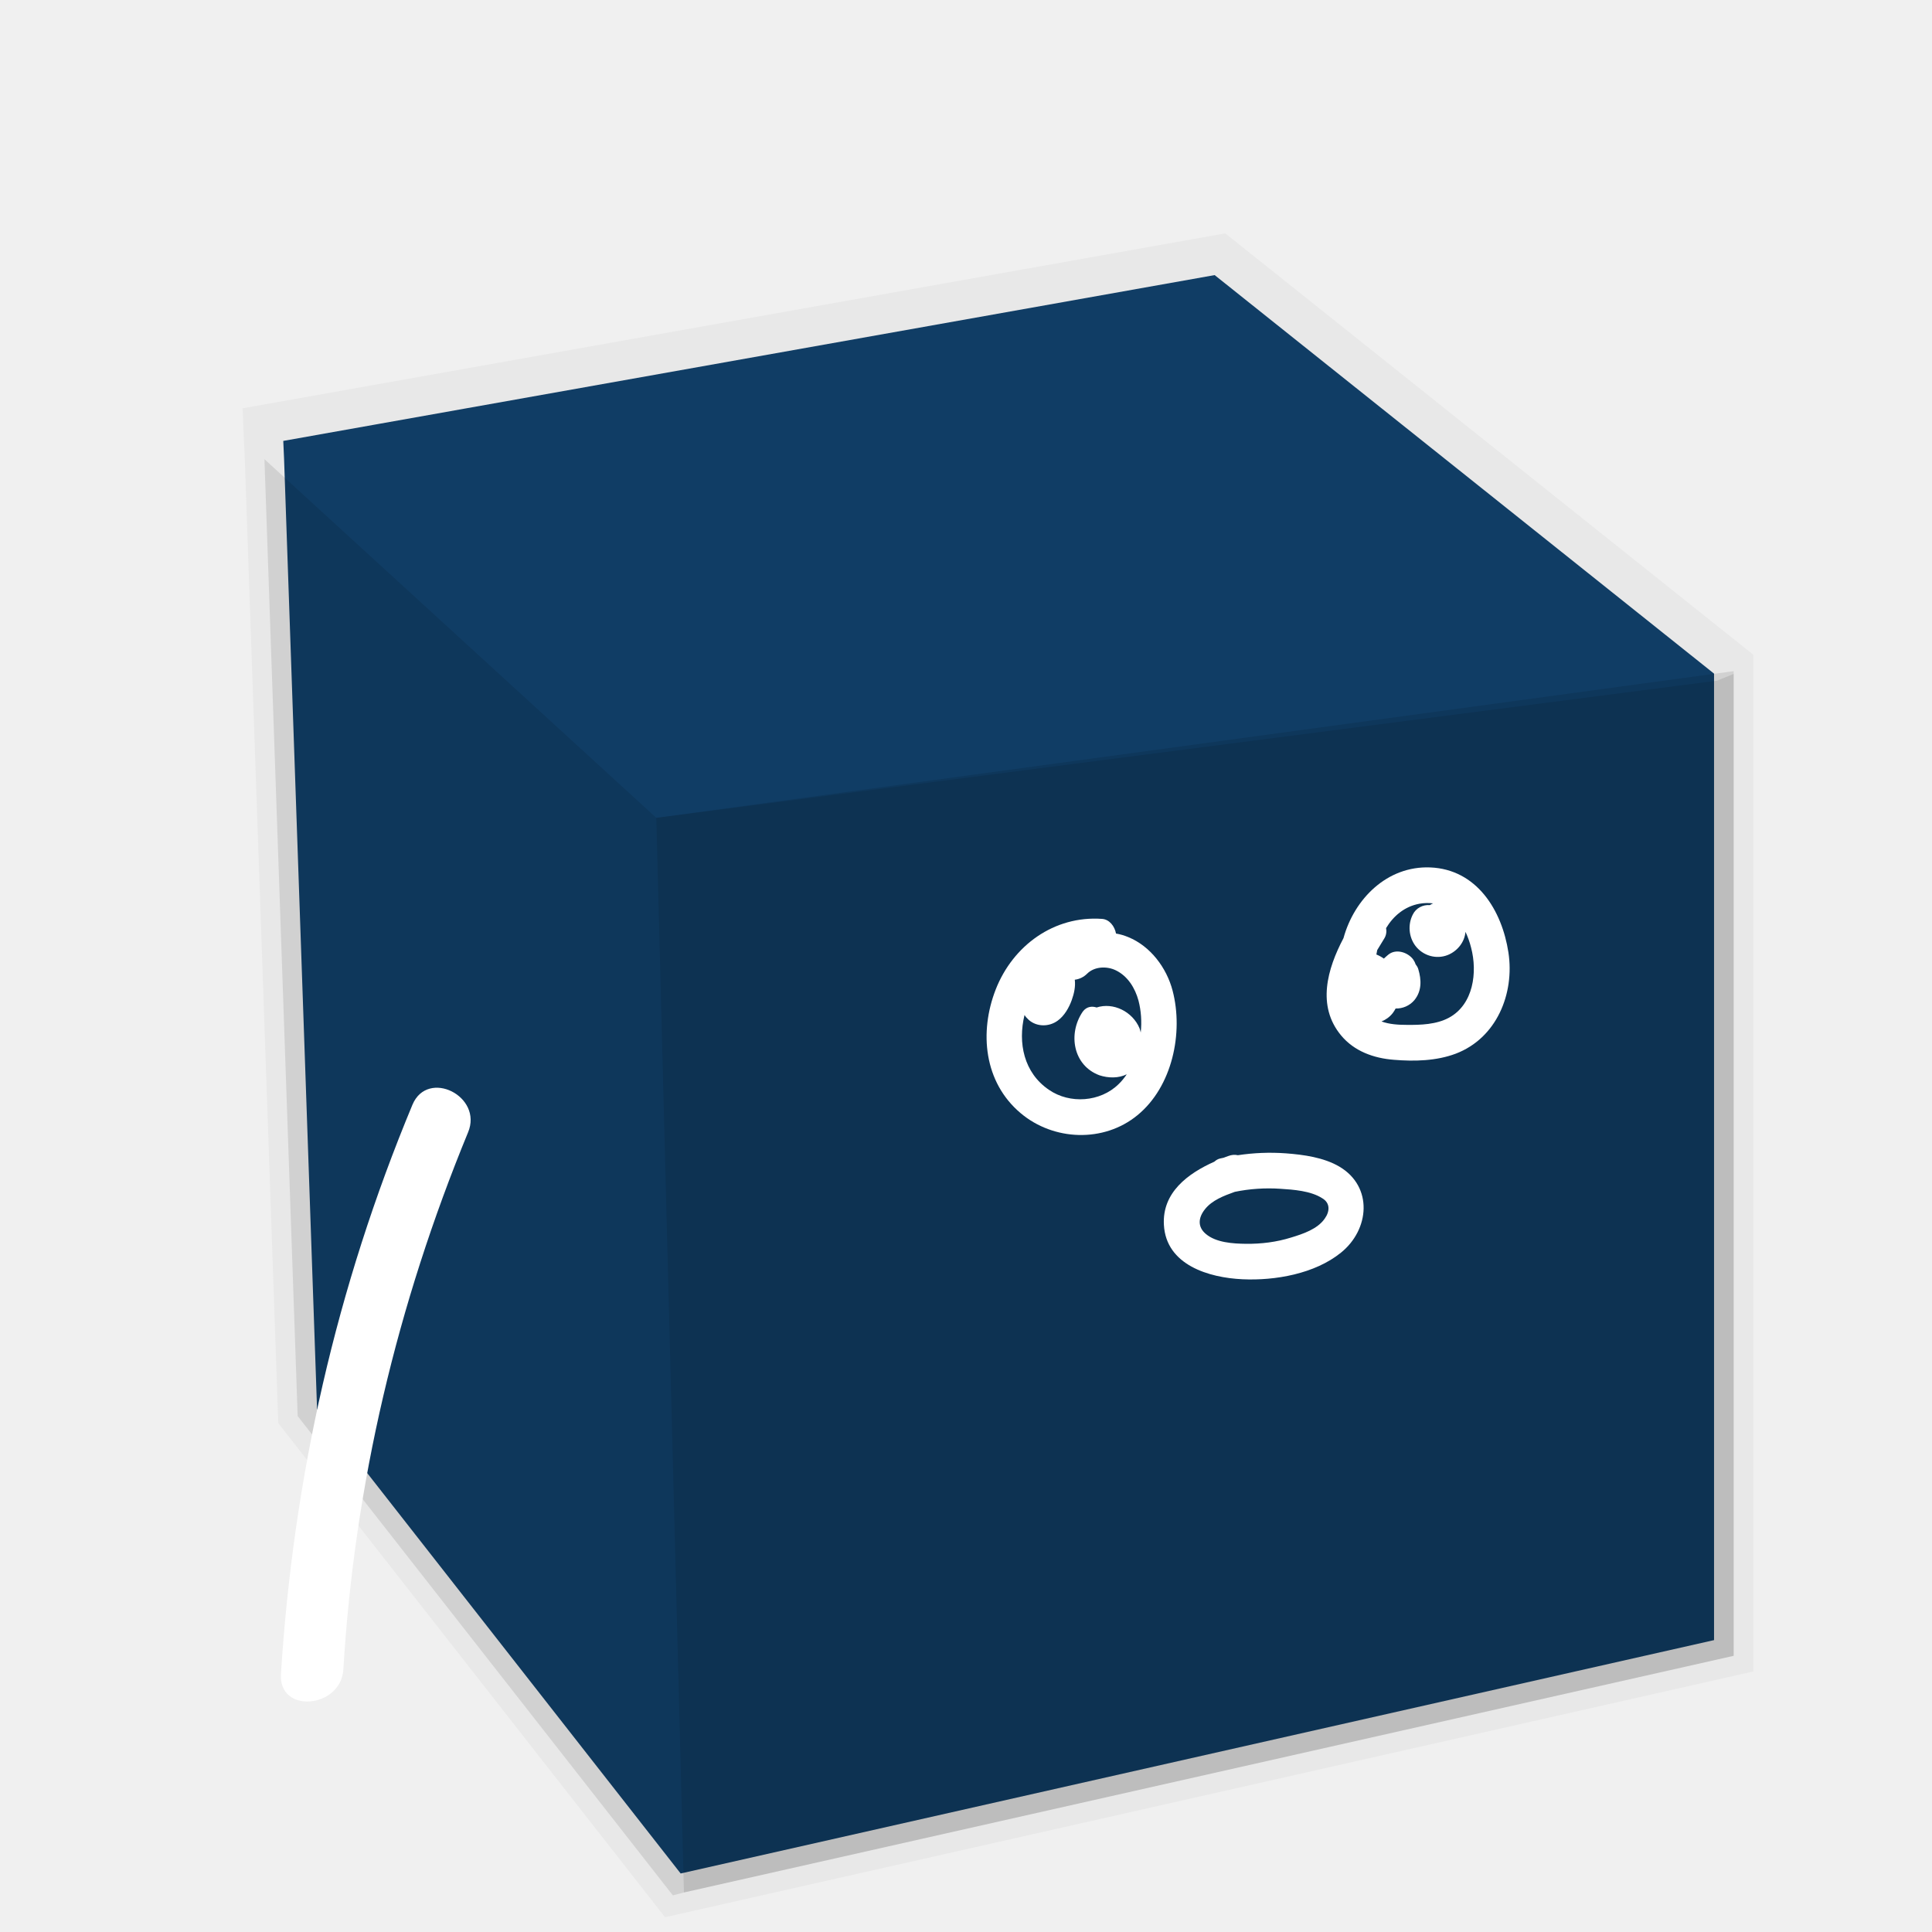
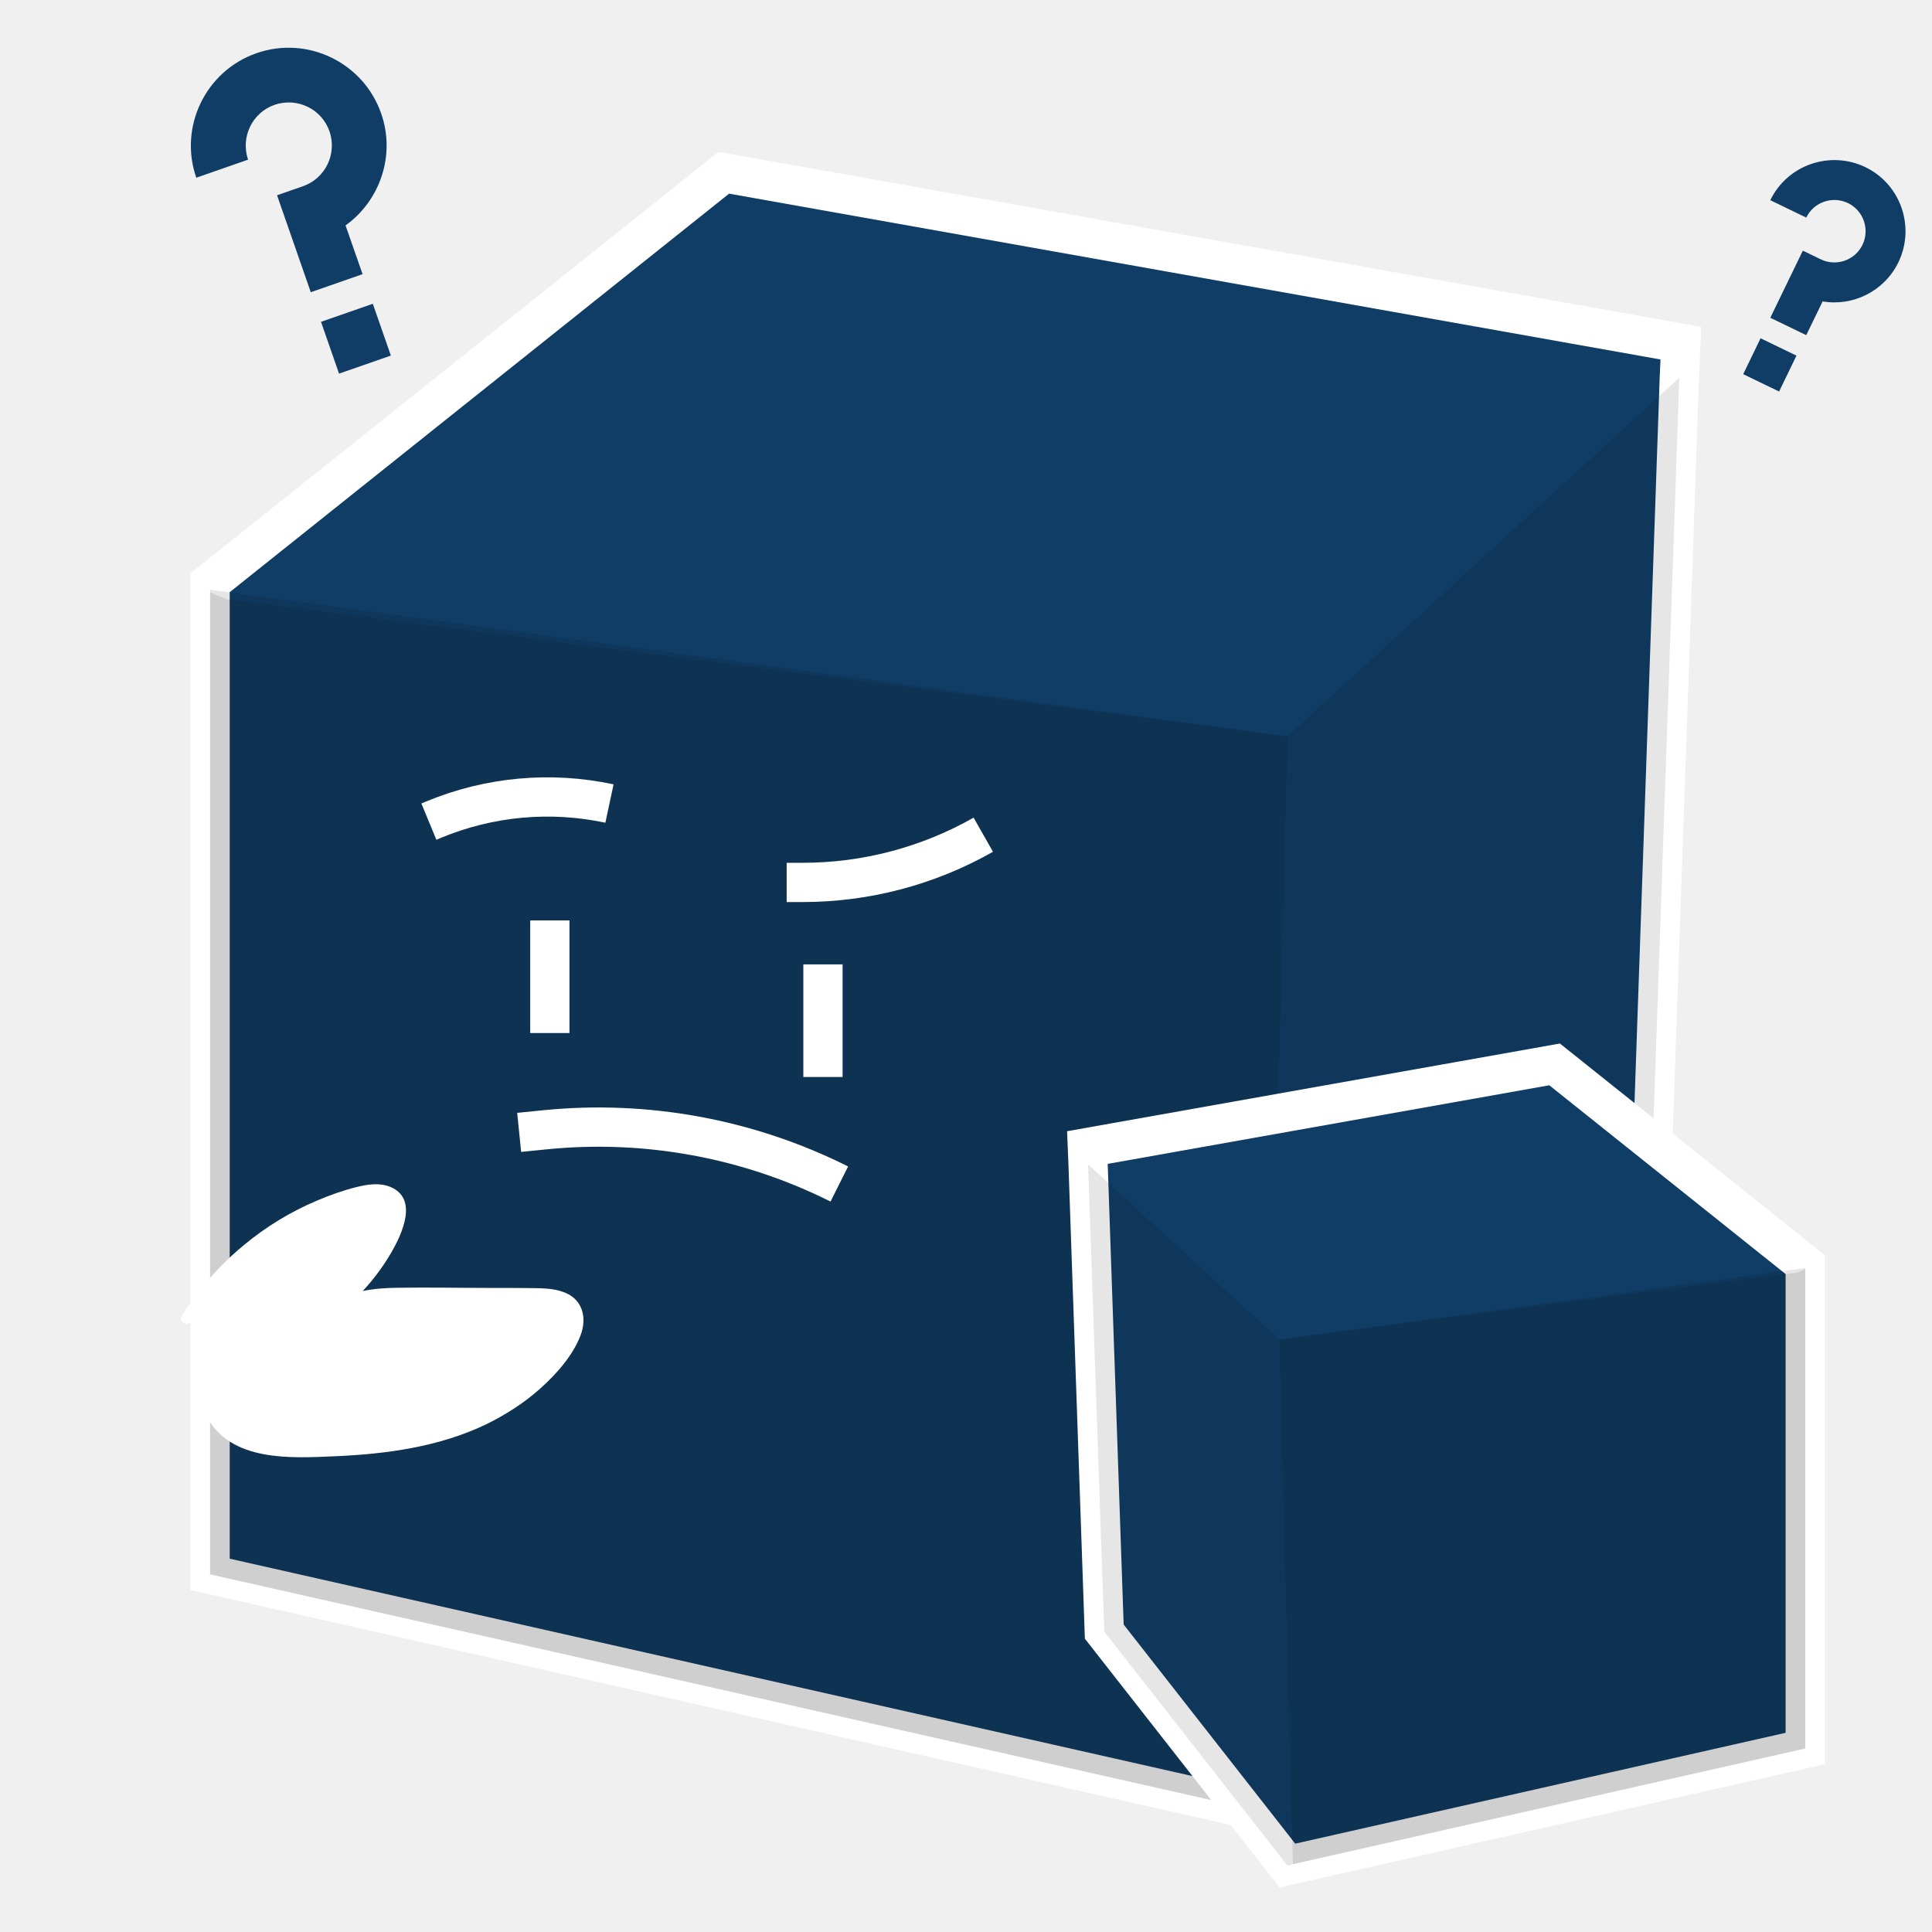
<svg xmlns="http://www.w3.org/2000/svg" version="1.1" id="_x37_8bf026f-5d34-4e97-88cf-29aa2cfb8006" x="0px" y="0px" viewBox="269 -147 1133.9 1133.9" style="enable-background:new 269 -147 1133.9 1133.9;" xml:space="preserve">
  <style type="text/css">
- 	.st0{fill:#103D65;stroke:#E8E8E8;stroke-width:23.039;stroke-miterlimit:10;}
+ 	.st0{fill:#103D65;stroke:#FFFFFF;stroke-width:23.039;stroke-miterlimit:10;}
	.st1{opacity:0.1;enable-background:new    ;}
	.st2{fill:#FFFFFF;}
+ 	.st3{fill:none;stroke:#FFFFFF;stroke-width:23.039;stroke-miterlimit:10;}
+ 	.st4{fill:#103D65;}
</style>
  <g>
-     <polygon class="st0" points="1286.5,242.8 1286.5,824.8 663.9,965.4 443.7,684.1 424.2,122.5 423.3,102.2 985,2.2  " />
-     <polygon class="st1" points="1286.5,246.9 1286.5,824.8 670.4,963.7 663.9,965.4 443.7,684.1 424.2,122.5 654.2,333  " />
-     <polygon class="st1" points="1286.5,248.5 1286.5,824.8 670.4,963.7 654.2,333 1276.8,252.5  " />
+     <polygon class="st0" points="693.8,-45.6 1255.5,54.4 1254.6,74.7 1235.1,636.3 1014.9,917.6 392.3,777 392.3,195  " />
+     <polygon class="st1" points="1024.6,285.2 1254.6,74.7 1235.1,636.3 1014.9,917.6 1008.4,915.9 392.3,777 392.3,199.1  " />
+     <polygon class="st1" points="402,204.7 1024.6,285.2 1008.4,915.9 392.3,777 392.3,200.7  " />
  </g>
-   <path class="st2" d="M511.1,501.3c-44.7,107.3-69.9,218.6-77.2,334.1c-1.6,23.6,35,20.3,36.6-2.4c6.5-108.9,31.7-214.6,73.2-315.4  C552.6,496.4,520.1,480.1,511.1,501.3z" />
-   <path class="st2" d="M957.2,434.4c-3.5-13.4-13-26.1-26-31.4c-2.4-1-4.8-1.7-7.2-2.1c-0.8-4.2-3.8-8.3-8.2-8.6  c-28.1-2-52.3,15.6-62.4,41.4c-9.8,25.1-6.9,54.5,14.6,72.6c19.3,16.3,48.8,17.5,68.6,1.2C957,490.8,963.7,459.2,957.2,434.4z   M938.5,459c-0.2-0.8-0.4-1.7-0.7-2.5c-4.1-9.8-15.4-15.4-25.2-12.2c-2.4-0.8-5.7-0.8-8.1,2.4c-8.9,13-5.7,31.7,9.8,37.4  c5.2,1.7,11.2,1.8,16-0.6c-1.4,2.1-3,4.1-4.8,5.8c-10.7,10.5-28.6,11.8-40.9,3.3c-14.7-10-18.3-27.5-14.3-43.9c0.6,1,1.5,2,2.5,2.9  c4.8,4.2,12,4.1,17,0.4c3.9-2.8,6.6-7.6,8.2-12c1.4-3.9,2.3-8,1.8-12c2.6-0.3,5.2-1.5,7.2-3.5c4.3-4.3,11.6-4.6,16.9-2  c7,3.4,11.3,10.4,13.3,17.8C938.7,446.1,939.2,452.6,938.5,459z" />
-   <path class="st2" d="M1154.3,412c-3.8-24.8-18.6-48.8-45.9-49.9c-25.3-1-44.6,18.5-50.9,41.5c-9.5,18-15.8,39.8-1.4,57.1  c7.7,9.3,19.2,13.4,31,14.3c12,1,24.9,0.7,36.3-3.6C1147.3,462.3,1158,436.3,1154.3,412z M1119.4,450.3c-7.4,4-16.6,4.3-24.9,4.2  c-4.7,0-10-0.3-14.7-2c2.5-1,4.8-2.6,6.6-4.9c0.7-0.9,1.2-1.8,1.7-2.7c4.1,0.1,8.2-1.6,11-4.9c4.4-5.4,4.2-11.9,2.3-18.2  c-0.3-1.1-0.9-2-1.6-2.9c-0.3-1-0.8-1.9-1.4-2.8c-3.1-4.2-10.1-6.5-14.6-2.8c-0.9,0.7-1.7,1.5-2.6,2.3c-1.4-1-2.9-1.8-4.4-2.4  c0.2-0.9,0.3-1.7,0.5-2.6c1.4-2.3,2.8-4.6,4.2-6.9c1.1-1.8,1.4-4,1-6c4.3-7.1,10.8-12.7,19.6-14.3c2.9-0.5,5.5-0.5,8-0.2  c-0.7,0.3-1.3,0.6-1.9,1c-4.1-0.3-8.2,1.7-10.1,5.7c-2.9,5.8-2.3,13,1.6,18.2c4.4,5.8,12.2,8.1,19,5.4c5.7-2.3,9.9-7.6,10.4-13.6  c1.4,3,2.5,6.1,3.3,9.3C1136.2,423.6,1133.8,442.5,1119.4,450.3z" />
-   <path class="st2" d="M1055.1,537.7c-9.2-5.4-20.9-7-31.4-7.8c-9.6-0.7-18.9-0.3-28.2,1.1c-1.7-0.4-3.6-0.3-5.7,0.5  c-0.9,0.3-1.8,0.7-2.7,1c-0.6,0.1-1.3,0.3-1.9,0.4c-1.4,0.3-2.5,1-3.5,1.9c-15.5,6.9-30.7,18.1-29.6,37.1  c1.3,23.6,26.5,31,46.1,31.9c19.2,0.9,42.5-3.2,57.8-15.6C1072.8,574.7,1075,549.5,1055.1,537.7z M1046.5,568.2  c-4.3,6.2-12.8,9-19.7,11.1c-8.6,2.7-17.6,3.8-26.6,3.7c-7.6-0.1-17.5-0.7-23.5-5.8c-5-4.2-4.4-9.6-0.5-14.5  c4.2-5.3,11.1-7.9,17.5-10.2c8.7-1.8,17.9-2.4,26.7-1.8c7.8,0.5,17.9,1.2,24.7,5.6C1049.8,559.1,1049.5,564,1046.5,568.2z" />
+   <path class="st2" d="M609.7,636.8c-4.6,12-14.3,22.8-23.7,31.2c-9.5,8.5-20.2,15.3-31.6,20.9c-27.6,13.3-58.7,17.5-89.1,18.8  c-25.5,1.1-60.8,3.3-74.9-23.2c-0.1-0.1-0.1-0.3-0.2-0.4c-0.6-1.1-0.5-2.3,0-3.2l-3.4-60.6c-1.9,2.6-3.6,5.2-5.3,7.9  c-2.2,3.5-8.1,0.7-5.8-2.9c3.3-5.2,6.8-10.2,10.6-15c7.6-9.8,16.3-18.7,25.9-26.6c12.9-10.7,27.3-19.5,42.7-26  c7.5-3.2,15.3-6,23.3-8c6.4-1.6,13.6-2.7,19.9-0.1c16.5,6.9,6.9,27.4,0.8,38.1c-4.8,8.3-10.5,16-17,23c6.6-1.4,13.6-1.8,20.3-1.9  c18.3-0.3,36.6,0.1,55,0.1c8.6,0,17.2,0,25.8,0.1c5.4,0.1,10.9,0.3,16.1,2.1C610.6,614.8,613.9,625.9,609.7,636.8z" />
+   <g>
+     <polygon class="st0" points="1328.5,595.2 1328.5,879.2 1024.6,947.9 917.1,810.6 907.6,536.4 907.2,526.5 1181.4,477.7  " />
+     <polygon class="st1" points="1328.5,597.2 1328.5,879.2 1027.8,947.1 1024.6,947.9 917.1,810.6 907.6,536.4 1019.9,639.2  " />
+     <polygon class="st1" points="1328.5,597.9 1328.5,879.2 1027.8,947.1 1019.9,639.2 1323.8,599.9  " />
+   </g>
+   <path class="st0" d="M520.7,335.2l2.9-1.2c32.6-13.5,68.5-16.8,103.1-9.4l0,0" />
+   <path class="st3" d="M573.7,517.6l14.9-1.5c59.5-6,119.5,5,173,31.8l0,0" />
+   <path class="st3" d="M730.7,370.9h9.3c37.2,0,73.7-9.6,106.1-28h0" />
+   <line class="st0" x1="752" y1="419" x2="752" y2="485.1" />
+   <line class="st0" x1="591.7" y1="393.2" x2="591.7" y2="459.3" />
+   <path class="st2" d="M386.3,610.2l0.6,10c-1.9,2.6-3.6,5.2-5.3,7.9c-2.2,3.5-8.1,0.7-5.8-2.9C379,620,382.5,615,386.3,610.2z" />
+   <path class="st2" d="M390.5,684.5c-0.1-0.1-0.1-0.3-0.2-0.4c-0.6-1.1-0.5-2.3,0-3.2L390.5,684.5z" />
+   <g>
+     <g>
+       <g>
+         <path class="st4" d="M481.8,13.9l-30.4,10.6l-19.8-56.9l15.2-5.3c13.2-4.6,20.1-19,15.6-32.2c-4.6-13.2-19-20.1-32.2-15.6     c-13.2,4.6-20.1,19-15.6,32.2l-30.4,10.6c-10.4-29.9,5.5-62.7,35.4-73.1c29.9-10.4,62.7,5.5,73.1,35.4     c8.6,24.6-0.7,51.2-20.9,65.7L481.8,13.9z" />
+       </g>
+     </g>
+     <rect x="461.8" y="35.7" transform="matrix(0.9444 -0.3288 0.3288 0.9444 9.5394 160.0015)" class="st4" width="32.2" height="32.2" />
+   </g>
+   <g>
+     <g>
+       <g>
+         <path class="st4" d="M1329.1,49.7L1308,39.5l19.1-39.4l10.5,5.1c9.1,4.4,20.1,0.6,24.5-8.5c4.4-9.1,0.6-20.1-8.5-24.5     c-9.1-4.4-20.1-0.6-24.5,8.5L1308-29.5c10-20.7,35-29.4,55.8-19.4c20.7,10,29.4,35,19.4,55.8c-8.3,17.1-26.7,26-44.5,23     L1329.1,49.7z" />
+       </g>
+     </g>
+     <rect x="1296" y="55.5" transform="matrix(0.9003 0.4353 -0.4353 0.9003 159.6532 -562.5792)" class="st4" width="23.4" height="23.4" />
+   </g>
</svg>
